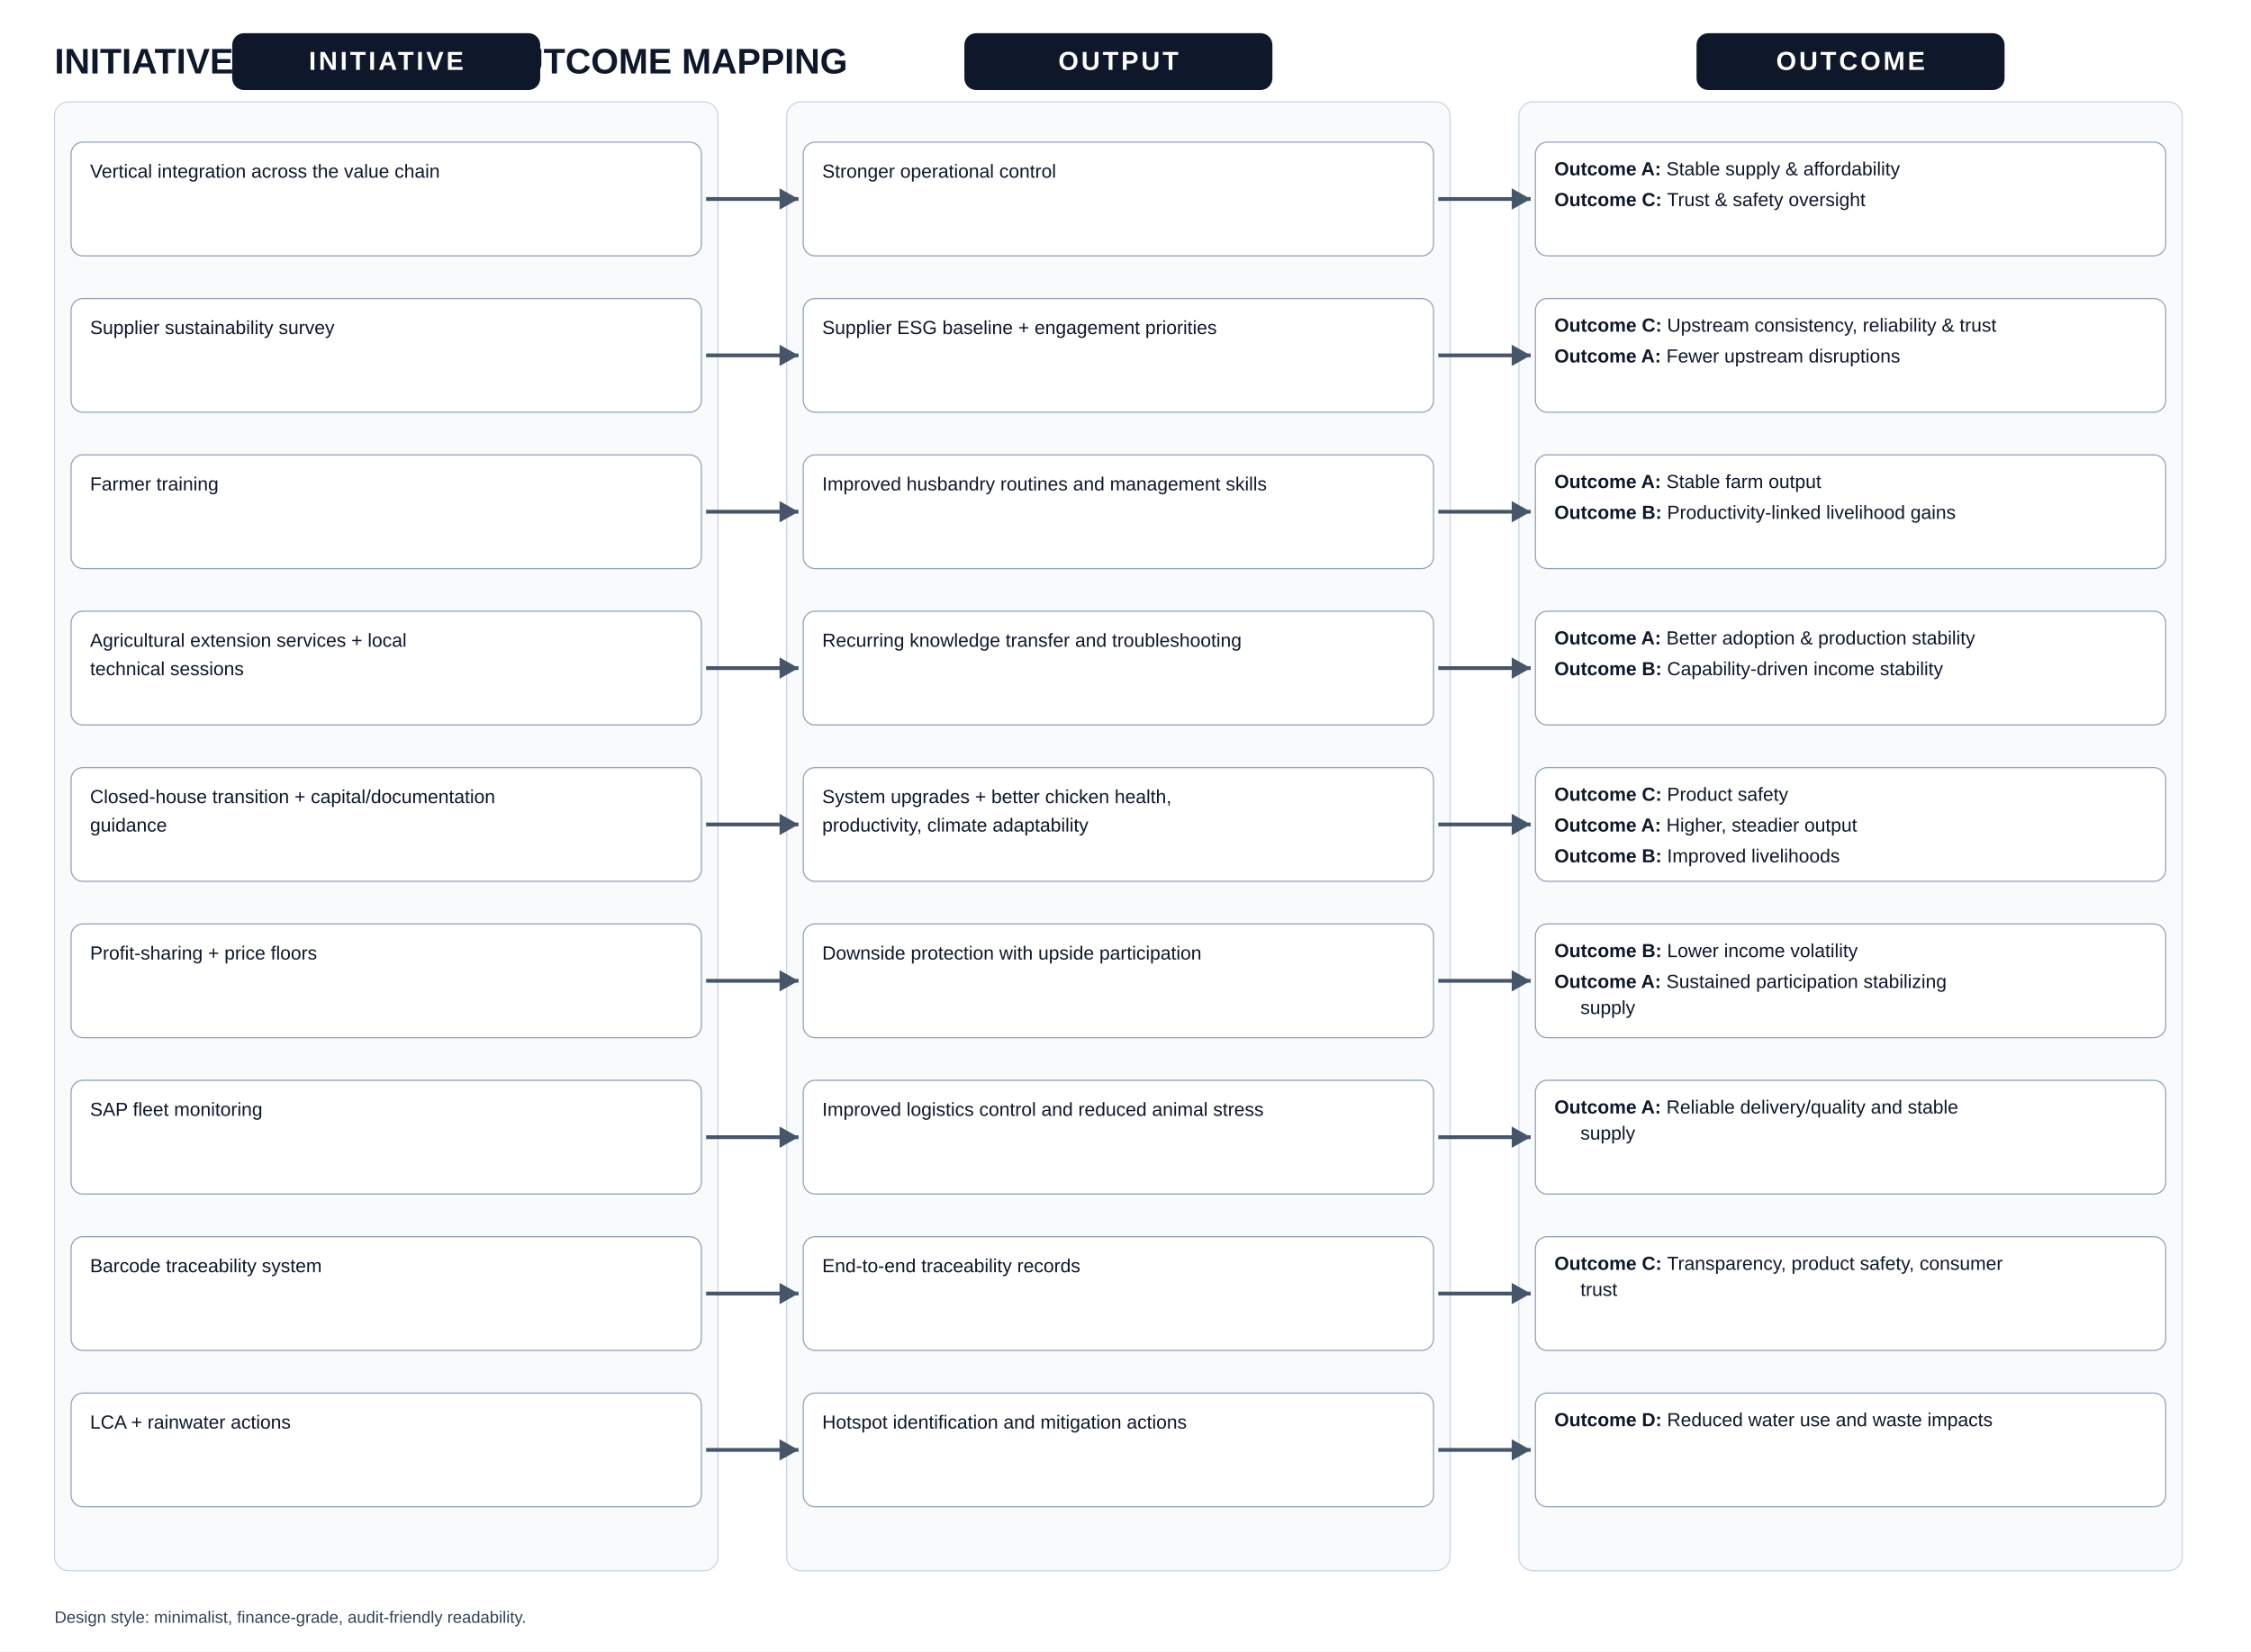
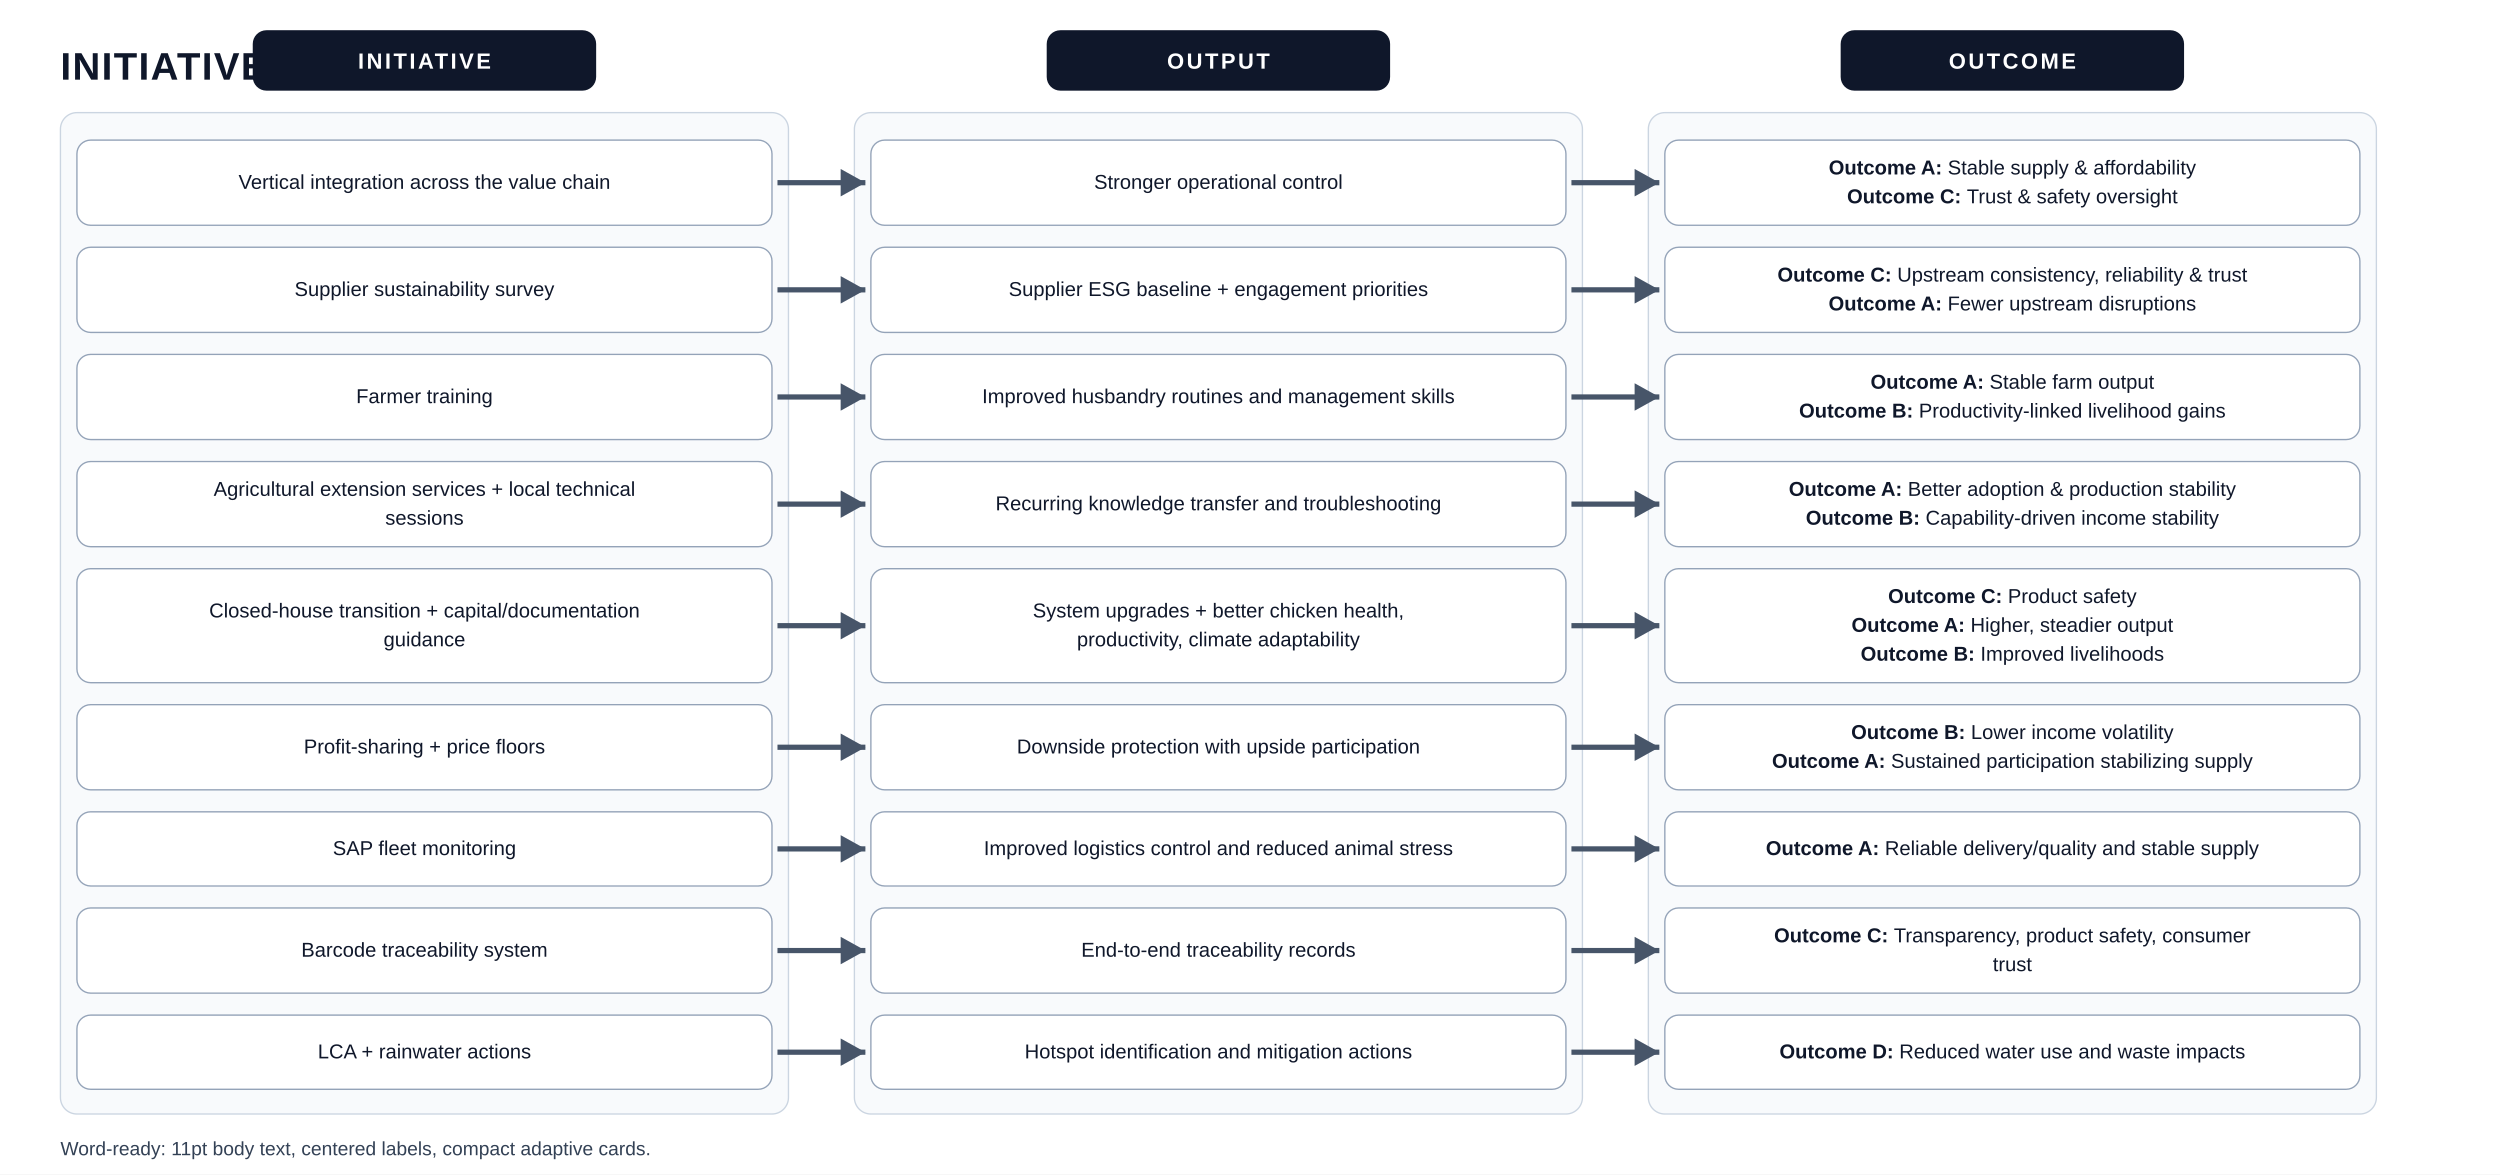
- <svg xmlns="http://www.w3.org/2000/svg" width="1900" height="1394" viewBox="0 0 1900 1394">
+ <svg xmlns="http://www.w3.org/2000/svg" width="1820" height="855" viewBox="0 0 1820 855">
  <defs>
-     <style>.title{font:700 30px "Segoe UI",Arial,sans-serif; fill:#0F172A;}.head{font:800 22px "Segoe UI",Arial,sans-serif; fill:#FFFFFF; letter-spacing:2.2px;}.txt{font:16px "Segoe UI",Arial,sans-serif; fill:#0F172A;}.foot{font:14px "Segoe UI",Arial,sans-serif; fill:#334155;}</style>
+     <style>.title{font:800 28px "Segoe UI",Arial,sans-serif; fill:#0F172A; letter-spacing:1px;}.head{font:800 16px "Segoe UI",Arial,sans-serif; fill:#FFFFFF; letter-spacing:1.8px;}.txt{font:11pt "Segoe UI",Arial,sans-serif; fill:#0F172A;}.foot{font:10.5pt "Segoe UI",Arial,sans-serif; fill:#334155;}</style>
  </defs>
-   <rect x="0" y="0" width="1900" height="1394" fill="#FFFFFF" />
-   <text x="46" y="62" class="title">INITIATIVE → OUTPUT → OUTCOME MAPPING</text>
-   <rect x="46" y="86" width="560" height="1240" rx="12" fill="#F8FAFC" stroke="#CBD5E1" />
-   <rect x="196.0" y="28" width="260" height="48" rx="10" fill="#0F172A" />
-   <text x="326.0" y="59" text-anchor="middle" class="head">INITIATIVE</text>
-   <rect x="664" y="86" width="560" height="1240" rx="12" fill="#F8FAFC" stroke="#CBD5E1" />
-   <rect x="814.0" y="28" width="260" height="48" rx="10" fill="#0F172A" />
-   <text x="944.0" y="59" text-anchor="middle" class="head">OUTPUT</text>
-   <rect x="1282" y="86" width="560" height="1240" rx="12" fill="#F8FAFC" stroke="#CBD5E1" />
-   <rect x="1432.0" y="28" width="260" height="48" rx="10" fill="#0F172A" />
-   <text x="1562.0" y="59" text-anchor="middle" class="head">OUTCOME</text>
-   <rect x="60" y="120" width="532" height="96" rx="10" fill="#FFFFFF" stroke="#94A3B8" />
-   <rect x="678" y="120" width="532" height="96" rx="10" fill="#FFFFFF" stroke="#94A3B8" />
-   <rect x="1296" y="120" width="532" height="96" rx="10" fill="#FFFFFF" stroke="#94A3B8" />
-   <text x="76" y="150" class="txt">Vertical integration across the value chain</text>
-   <text x="694" y="150" class="txt">Stronger operational control</text>
-   <text x="1312" y="148" class="txt">
+   <rect x="0" y="0" width="1820" height="855" fill="#FFFFFF" />
+   <text x="44" y="58" class="title">INITIATIVE</text>
+   <rect x="44" y="82" width="530" height="729" rx="12" fill="#F8FAFC" stroke="#CBD5E1" />
+   <rect x="184.0" y="22" width="250" height="44" rx="10" fill="#0F172A" />
+   <text x="309.0" y="50" text-anchor="middle" class="head">INITIATIVE</text>
+   <rect x="622" y="82" width="530" height="729" rx="12" fill="#F8FAFC" stroke="#CBD5E1" />
+   <rect x="762.0" y="22" width="250" height="44" rx="10" fill="#0F172A" />
+   <text x="887.0" y="50" text-anchor="middle" class="head">OUTPUT</text>
+   <rect x="1200" y="82" width="530" height="729" rx="12" fill="#F8FAFC" stroke="#CBD5E1" />
+   <rect x="1340.0" y="22" width="250" height="44" rx="10" fill="#0F172A" />
+   <text x="1465.0" y="50" text-anchor="middle" class="head">OUTCOME</text>
+   <rect x="56" y="102" width="506" height="62" rx="10" fill="#FFFFFF" stroke="#94A3B8" />
+   <rect x="634" y="102" width="506" height="62" rx="10" fill="#FFFFFF" stroke="#94A3B8" />
+   <rect x="1212" y="102" width="506" height="62" rx="10" fill="#FFFFFF" stroke="#94A3B8" />
+   <text x="309.0" y="137.5" text-anchor="middle" class="txt">Vertical integration across the value chain</text>
+   <text x="887.0" y="137.5" text-anchor="middle" class="txt">Stronger operational control</text>
+   <text x="1465.0" y="127.0" text-anchor="middle" class="txt">
    <tspan font-weight="800">Outcome A:</tspan>
    <tspan>Stable supply &amp; affordability</tspan>
  </text>
-   <text x="1312" y="174" class="txt">
+   <text x="1465.0" y="148.0" text-anchor="middle" class="txt">
    <tspan font-weight="800">Outcome C:</tspan>
    <tspan>Trust &amp; safety oversight</tspan>
  </text>
-   <line x1="596" y1="168.0" x2="674" y2="168.0" stroke="#475569" stroke-width="3.2" />
-   <polygon points="674,168.0 658,159.0 658,177.0" fill="#475569" />
-   <line x1="1214" y1="168.0" x2="1292" y2="168.0" stroke="#475569" stroke-width="3.2" />
-   <polygon points="1292,168.0 1276,159.0 1276,177.0" fill="#475569" />
-   <rect x="60" y="252" width="532" height="96" rx="10" fill="#FFFFFF" stroke="#94A3B8" />
-   <rect x="678" y="252" width="532" height="96" rx="10" fill="#FFFFFF" stroke="#94A3B8" />
-   <rect x="1296" y="252" width="532" height="96" rx="10" fill="#FFFFFF" stroke="#94A3B8" />
-   <text x="76" y="282" class="txt">Supplier sustainability survey</text>
-   <text x="694" y="282" class="txt">Supplier ESG baseline + engagement priorities</text>
-   <text x="1312" y="280" class="txt">
+   <line x1="566" y1="133.0" x2="630" y2="133.0" stroke="#475569" stroke-width="3.8" />
+   <polygon points="630,133.0 612,123.0 612,143.0" fill="#475569" />
+   <line x1="1144" y1="133.0" x2="1208" y2="133.0" stroke="#475569" stroke-width="3.8" />
+   <polygon points="1208,133.0 1190,123.0 1190,143.0" fill="#475569" />
+   <rect x="56" y="180" width="506" height="62" rx="10" fill="#FFFFFF" stroke="#94A3B8" />
+   <rect x="634" y="180" width="506" height="62" rx="10" fill="#FFFFFF" stroke="#94A3B8" />
+   <rect x="1212" y="180" width="506" height="62" rx="10" fill="#FFFFFF" stroke="#94A3B8" />
+   <text x="309.0" y="215.5" text-anchor="middle" class="txt">Supplier sustainability survey</text>
+   <text x="887.0" y="215.5" text-anchor="middle" class="txt">Supplier ESG baseline + engagement priorities</text>
+   <text x="1465.0" y="205.0" text-anchor="middle" class="txt">
    <tspan font-weight="800">Outcome C:</tspan>
    <tspan>Upstream consistency, reliability &amp; trust</tspan>
  </text>
-   <text x="1312" y="306" class="txt">
+   <text x="1465.0" y="226.0" text-anchor="middle" class="txt">
    <tspan font-weight="800">Outcome A:</tspan>
    <tspan>Fewer upstream disruptions</tspan>
  </text>
-   <line x1="596" y1="300.0" x2="674" y2="300.0" stroke="#475569" stroke-width="3.2" />
-   <polygon points="674,300.0 658,291.0 658,309.0" fill="#475569" />
-   <line x1="1214" y1="300.0" x2="1292" y2="300.0" stroke="#475569" stroke-width="3.2" />
-   <polygon points="1292,300.0 1276,291.0 1276,309.0" fill="#475569" />
-   <rect x="60" y="384" width="532" height="96" rx="10" fill="#FFFFFF" stroke="#94A3B8" />
-   <rect x="678" y="384" width="532" height="96" rx="10" fill="#FFFFFF" stroke="#94A3B8" />
-   <rect x="1296" y="384" width="532" height="96" rx="10" fill="#FFFFFF" stroke="#94A3B8" />
-   <text x="76" y="414" class="txt">Farmer training</text>
-   <text x="694" y="414" class="txt">Improved husbandry routines and management skills</text>
-   <text x="1312" y="412" class="txt">
+   <line x1="566" y1="211.0" x2="630" y2="211.0" stroke="#475569" stroke-width="3.8" />
+   <polygon points="630,211.0 612,201.0 612,221.0" fill="#475569" />
+   <line x1="1144" y1="211.0" x2="1208" y2="211.0" stroke="#475569" stroke-width="3.8" />
+   <polygon points="1208,211.0 1190,201.0 1190,221.0" fill="#475569" />
+   <rect x="56" y="258" width="506" height="62" rx="10" fill="#FFFFFF" stroke="#94A3B8" />
+   <rect x="634" y="258" width="506" height="62" rx="10" fill="#FFFFFF" stroke="#94A3B8" />
+   <rect x="1212" y="258" width="506" height="62" rx="10" fill="#FFFFFF" stroke="#94A3B8" />
+   <text x="309.0" y="293.5" text-anchor="middle" class="txt">Farmer training</text>
+   <text x="887.0" y="293.5" text-anchor="middle" class="txt">Improved husbandry routines and management skills</text>
+   <text x="1465.0" y="283.0" text-anchor="middle" class="txt">
    <tspan font-weight="800">Outcome A:</tspan>
    <tspan>Stable farm output</tspan>
  </text>
-   <text x="1312" y="438" class="txt">
+   <text x="1465.0" y="304.0" text-anchor="middle" class="txt">
    <tspan font-weight="800">Outcome B:</tspan>
    <tspan>Productivity-linked livelihood gains</tspan>
  </text>
-   <line x1="596" y1="432.0" x2="674" y2="432.0" stroke="#475569" stroke-width="3.2" />
-   <polygon points="674,432.0 658,423.0 658,441.0" fill="#475569" />
-   <line x1="1214" y1="432.0" x2="1292" y2="432.0" stroke="#475569" stroke-width="3.2" />
-   <polygon points="1292,432.0 1276,423.0 1276,441.0" fill="#475569" />
-   <rect x="60" y="516" width="532" height="96" rx="10" fill="#FFFFFF" stroke="#94A3B8" />
-   <rect x="678" y="516" width="532" height="96" rx="10" fill="#FFFFFF" stroke="#94A3B8" />
-   <rect x="1296" y="516" width="532" height="96" rx="10" fill="#FFFFFF" stroke="#94A3B8" />
-   <text x="76" y="546" class="txt">Agricultural extension services + local</text>
-   <text x="76" y="570" class="txt">technical sessions</text>
-   <text x="694" y="546" class="txt">Recurring knowledge transfer and troubleshooting</text>
-   <text x="1312" y="544" class="txt">
+   <line x1="566" y1="289.0" x2="630" y2="289.0" stroke="#475569" stroke-width="3.8" />
+   <polygon points="630,289.0 612,279.0 612,299.0" fill="#475569" />
+   <line x1="1144" y1="289.0" x2="1208" y2="289.0" stroke="#475569" stroke-width="3.8" />
+   <polygon points="1208,289.0 1190,279.0 1190,299.0" fill="#475569" />
+   <rect x="56" y="336" width="506" height="62" rx="10" fill="#FFFFFF" stroke="#94A3B8" />
+   <rect x="634" y="336" width="506" height="62" rx="10" fill="#FFFFFF" stroke="#94A3B8" />
+   <rect x="1212" y="336" width="506" height="62" rx="10" fill="#FFFFFF" stroke="#94A3B8" />
+   <text x="309.0" y="361.0" text-anchor="middle" class="txt">Agricultural extension services + local technical</text>
+   <text x="309.0" y="382.0" text-anchor="middle" class="txt">sessions</text>
+   <text x="887.0" y="371.5" text-anchor="middle" class="txt">Recurring knowledge transfer and troubleshooting</text>
+   <text x="1465.0" y="361.0" text-anchor="middle" class="txt">
    <tspan font-weight="800">Outcome A:</tspan>
    <tspan>Better adoption &amp; production stability</tspan>
  </text>
-   <text x="1312" y="570" class="txt">
+   <text x="1465.0" y="382.0" text-anchor="middle" class="txt">
    <tspan font-weight="800">Outcome B:</tspan>
    <tspan>Capability-driven income stability</tspan>
  </text>
-   <line x1="596" y1="564.0" x2="674" y2="564.0" stroke="#475569" stroke-width="3.2" />
-   <polygon points="674,564.0 658,555.0 658,573.0" fill="#475569" />
-   <line x1="1214" y1="564.0" x2="1292" y2="564.0" stroke="#475569" stroke-width="3.2" />
-   <polygon points="1292,564.0 1276,555.0 1276,573.0" fill="#475569" />
-   <rect x="60" y="648" width="532" height="96" rx="10" fill="#FFFFFF" stroke="#94A3B8" />
-   <rect x="678" y="648" width="532" height="96" rx="10" fill="#FFFFFF" stroke="#94A3B8" />
-   <rect x="1296" y="648" width="532" height="96" rx="10" fill="#FFFFFF" stroke="#94A3B8" />
-   <text x="76" y="678" class="txt">Closed-house transition + capital/documentation</text>
-   <text x="76" y="702" class="txt">guidance</text>
-   <text x="694" y="678" class="txt">System upgrades + better chicken health,</text>
-   <text x="694" y="702" class="txt">productivity, climate adaptability</text>
-   <text x="1312" y="676" class="txt">
+   <line x1="566" y1="367.0" x2="630" y2="367.0" stroke="#475569" stroke-width="3.8" />
+   <polygon points="630,367.0 612,357.0 612,377.0" fill="#475569" />
+   <line x1="1144" y1="367.0" x2="1208" y2="367.0" stroke="#475569" stroke-width="3.8" />
+   <polygon points="1208,367.0 1190,357.0 1190,377.0" fill="#475569" />
+   <rect x="56" y="414" width="506" height="83" rx="10" fill="#FFFFFF" stroke="#94A3B8" />
+   <rect x="634" y="414" width="506" height="83" rx="10" fill="#FFFFFF" stroke="#94A3B8" />
+   <rect x="1212" y="414" width="506" height="83" rx="10" fill="#FFFFFF" stroke="#94A3B8" />
+   <text x="309.0" y="449.5" text-anchor="middle" class="txt">Closed-house transition + capital/documentation</text>
+   <text x="309.0" y="470.5" text-anchor="middle" class="txt">guidance</text>
+   <text x="887.0" y="449.5" text-anchor="middle" class="txt">System upgrades + better chicken health,</text>
+   <text x="887.0" y="470.5" text-anchor="middle" class="txt">productivity, climate adaptability</text>
+   <text x="1465.0" y="439.0" text-anchor="middle" class="txt">
    <tspan font-weight="800">Outcome C:</tspan>
    <tspan>Product safety</tspan>
  </text>
-   <text x="1312" y="702" class="txt">
+   <text x="1465.0" y="460.0" text-anchor="middle" class="txt">
    <tspan font-weight="800">Outcome A:</tspan>
    <tspan>Higher, steadier output</tspan>
  </text>
-   <text x="1312" y="728" class="txt">
+   <text x="1465.0" y="481.0" text-anchor="middle" class="txt">
    <tspan font-weight="800">Outcome B:</tspan>
    <tspan>Improved livelihoods</tspan>
  </text>
-   <line x1="596" y1="696.0" x2="674" y2="696.0" stroke="#475569" stroke-width="3.2" />
-   <polygon points="674,696.0 658,687.0 658,705.0" fill="#475569" />
-   <line x1="1214" y1="696.0" x2="1292" y2="696.0" stroke="#475569" stroke-width="3.2" />
-   <polygon points="1292,696.0 1276,687.0 1276,705.0" fill="#475569" />
-   <rect x="60" y="780" width="532" height="96" rx="10" fill="#FFFFFF" stroke="#94A3B8" />
-   <rect x="678" y="780" width="532" height="96" rx="10" fill="#FFFFFF" stroke="#94A3B8" />
-   <rect x="1296" y="780" width="532" height="96" rx="10" fill="#FFFFFF" stroke="#94A3B8" />
-   <text x="76" y="810" class="txt">Profit-sharing + price floors</text>
-   <text x="694" y="810" class="txt">Downside protection with upside participation</text>
-   <text x="1312" y="808" class="txt">
+   <line x1="566" y1="455.5" x2="630" y2="455.5" stroke="#475569" stroke-width="3.8" />
+   <polygon points="630,455.5 612,445.5 612,465.5" fill="#475569" />
+   <line x1="1144" y1="455.5" x2="1208" y2="455.5" stroke="#475569" stroke-width="3.8" />
+   <polygon points="1208,455.5 1190,445.5 1190,465.5" fill="#475569" />
+   <rect x="56" y="513" width="506" height="62" rx="10" fill="#FFFFFF" stroke="#94A3B8" />
+   <rect x="634" y="513" width="506" height="62" rx="10" fill="#FFFFFF" stroke="#94A3B8" />
+   <rect x="1212" y="513" width="506" height="62" rx="10" fill="#FFFFFF" stroke="#94A3B8" />
+   <text x="309.0" y="548.5" text-anchor="middle" class="txt">Profit-sharing + price floors</text>
+   <text x="887.0" y="548.5" text-anchor="middle" class="txt">Downside protection with upside participation</text>
+   <text x="1465.0" y="538.0" text-anchor="middle" class="txt">
    <tspan font-weight="800">Outcome B:</tspan>
    <tspan>Lower income volatility</tspan>
  </text>
-   <text x="1312" y="834" class="txt">
+   <text x="1465.0" y="559.0" text-anchor="middle" class="txt">
    <tspan font-weight="800">Outcome A:</tspan>
-     <tspan>Sustained participation stabilizing</tspan>
+     <tspan>Sustained participation stabilizing supply</tspan>
  </text>
-   <text x="1334" y="856" class="txt">supply</text>
-   <line x1="596" y1="828.0" x2="674" y2="828.0" stroke="#475569" stroke-width="3.2" />
-   <polygon points="674,828.0 658,819.0 658,837.0" fill="#475569" />
-   <line x1="1214" y1="828.0" x2="1292" y2="828.0" stroke="#475569" stroke-width="3.2" />
-   <polygon points="1292,828.0 1276,819.0 1276,837.0" fill="#475569" />
-   <rect x="60" y="912" width="532" height="96" rx="10" fill="#FFFFFF" stroke="#94A3B8" />
-   <rect x="678" y="912" width="532" height="96" rx="10" fill="#FFFFFF" stroke="#94A3B8" />
-   <rect x="1296" y="912" width="532" height="96" rx="10" fill="#FFFFFF" stroke="#94A3B8" />
-   <text x="76" y="942" class="txt">SAP fleet monitoring</text>
-   <text x="694" y="942" class="txt">Improved logistics control and reduced animal stress</text>
-   <text x="1312" y="940" class="txt">
+   <line x1="566" y1="544.0" x2="630" y2="544.0" stroke="#475569" stroke-width="3.8" />
+   <polygon points="630,544.0 612,534.0 612,554.0" fill="#475569" />
+   <line x1="1144" y1="544.0" x2="1208" y2="544.0" stroke="#475569" stroke-width="3.8" />
+   <polygon points="1208,544.0 1190,534.0 1190,554.0" fill="#475569" />
+   <rect x="56" y="591" width="506" height="54" rx="10" fill="#FFFFFF" stroke="#94A3B8" />
+   <rect x="634" y="591" width="506" height="54" rx="10" fill="#FFFFFF" stroke="#94A3B8" />
+   <rect x="1212" y="591" width="506" height="54" rx="10" fill="#FFFFFF" stroke="#94A3B8" />
+   <text x="309.0" y="622.5" text-anchor="middle" class="txt">SAP fleet monitoring</text>
+   <text x="887.0" y="622.5" text-anchor="middle" class="txt">Improved logistics control and reduced animal stress</text>
+   <text x="1465.0" y="622.5" text-anchor="middle" class="txt">
    <tspan font-weight="800">Outcome A:</tspan>
-     <tspan>Reliable delivery/quality and stable</tspan>
+     <tspan>Reliable delivery/quality and stable supply</tspan>
  </text>
-   <text x="1334" y="962" class="txt">supply</text>
-   <line x1="596" y1="960.0" x2="674" y2="960.0" stroke="#475569" stroke-width="3.2" />
-   <polygon points="674,960.0 658,951.0 658,969.0" fill="#475569" />
-   <line x1="1214" y1="960.0" x2="1292" y2="960.0" stroke="#475569" stroke-width="3.2" />
-   <polygon points="1292,960.0 1276,951.0 1276,969.0" fill="#475569" />
-   <rect x="60" y="1044" width="532" height="96" rx="10" fill="#FFFFFF" stroke="#94A3B8" />
-   <rect x="678" y="1044" width="532" height="96" rx="10" fill="#FFFFFF" stroke="#94A3B8" />
-   <rect x="1296" y="1044" width="532" height="96" rx="10" fill="#FFFFFF" stroke="#94A3B8" />
-   <text x="76" y="1074" class="txt">Barcode traceability system</text>
-   <text x="694" y="1074" class="txt">End-to-end traceability records</text>
-   <text x="1312" y="1072" class="txt">
+   <line x1="566" y1="618.0" x2="630" y2="618.0" stroke="#475569" stroke-width="3.8" />
+   <polygon points="630,618.0 612,608.0 612,628.0" fill="#475569" />
+   <line x1="1144" y1="618.0" x2="1208" y2="618.0" stroke="#475569" stroke-width="3.8" />
+   <polygon points="1208,618.0 1190,608.0 1190,628.0" fill="#475569" />
+   <rect x="56" y="661" width="506" height="62" rx="10" fill="#FFFFFF" stroke="#94A3B8" />
+   <rect x="634" y="661" width="506" height="62" rx="10" fill="#FFFFFF" stroke="#94A3B8" />
+   <rect x="1212" y="661" width="506" height="62" rx="10" fill="#FFFFFF" stroke="#94A3B8" />
+   <text x="309.0" y="696.5" text-anchor="middle" class="txt">Barcode traceability system</text>
+   <text x="887.0" y="696.5" text-anchor="middle" class="txt">End-to-end traceability records</text>
+   <text x="1465.0" y="686.0" text-anchor="middle" class="txt">
    <tspan font-weight="800">Outcome C:</tspan>
    <tspan>Transparency, product safety, consumer</tspan>
  </text>
-   <text x="1334" y="1094" class="txt">trust</text>
-   <line x1="596" y1="1092.0" x2="674" y2="1092.0" stroke="#475569" stroke-width="3.2" />
-   <polygon points="674,1092.0 658,1083.0 658,1101.0" fill="#475569" />
-   <line x1="1214" y1="1092.0" x2="1292" y2="1092.0" stroke="#475569" stroke-width="3.2" />
-   <polygon points="1292,1092.0 1276,1083.0 1276,1101.0" fill="#475569" />
-   <rect x="60" y="1176" width="532" height="96" rx="10" fill="#FFFFFF" stroke="#94A3B8" />
-   <rect x="678" y="1176" width="532" height="96" rx="10" fill="#FFFFFF" stroke="#94A3B8" />
-   <rect x="1296" y="1176" width="532" height="96" rx="10" fill="#FFFFFF" stroke="#94A3B8" />
-   <text x="76" y="1206" class="txt">LCA + rainwater actions</text>
-   <text x="694" y="1206" class="txt">Hotspot identification and mitigation actions</text>
-   <text x="1312" y="1204" class="txt">
+   <text x="1465.0" y="707.0" text-anchor="middle" class="txt">trust</text>
+   <line x1="566" y1="692.0" x2="630" y2="692.0" stroke="#475569" stroke-width="3.8" />
+   <polygon points="630,692.0 612,682.0 612,702.0" fill="#475569" />
+   <line x1="1144" y1="692.0" x2="1208" y2="692.0" stroke="#475569" stroke-width="3.8" />
+   <polygon points="1208,692.0 1190,682.0 1190,702.0" fill="#475569" />
+   <rect x="56" y="739" width="506" height="54" rx="10" fill="#FFFFFF" stroke="#94A3B8" />
+   <rect x="634" y="739" width="506" height="54" rx="10" fill="#FFFFFF" stroke="#94A3B8" />
+   <rect x="1212" y="739" width="506" height="54" rx="10" fill="#FFFFFF" stroke="#94A3B8" />
+   <text x="309.0" y="770.5" text-anchor="middle" class="txt">LCA + rainwater actions</text>
+   <text x="887.0" y="770.5" text-anchor="middle" class="txt">Hotspot identification and mitigation actions</text>
+   <text x="1465.0" y="770.5" text-anchor="middle" class="txt">
    <tspan font-weight="800">Outcome D:</tspan>
    <tspan>Reduced water use and waste impacts</tspan>
  </text>
-   <line x1="596" y1="1224.0" x2="674" y2="1224.0" stroke="#475569" stroke-width="3.2" />
-   <polygon points="674,1224.0 658,1215.0 658,1233.0" fill="#475569" />
-   <line x1="1214" y1="1224.0" x2="1292" y2="1224.0" stroke="#475569" stroke-width="3.2" />
-   <polygon points="1292,1224.0 1276,1215.0 1276,1233.0" fill="#475569" />
-   <text x="46" y="1370" class="foot">Design style: minimalist, finance-grade, audit-friendly readability.</text>
+   <line x1="566" y1="766.0" x2="630" y2="766.0" stroke="#475569" stroke-width="3.8" />
+   <polygon points="630,766.0 612,756.0 612,776.0" fill="#475569" />
+   <line x1="1144" y1="766.0" x2="1208" y2="766.0" stroke="#475569" stroke-width="3.8" />
+   <polygon points="1208,766.0 1190,756.0 1190,776.0" fill="#475569" />
+   <text x="44" y="841" class="foot">Word-ready: 11pt body text, centered labels, compact adaptive cards.</text>
</svg>
